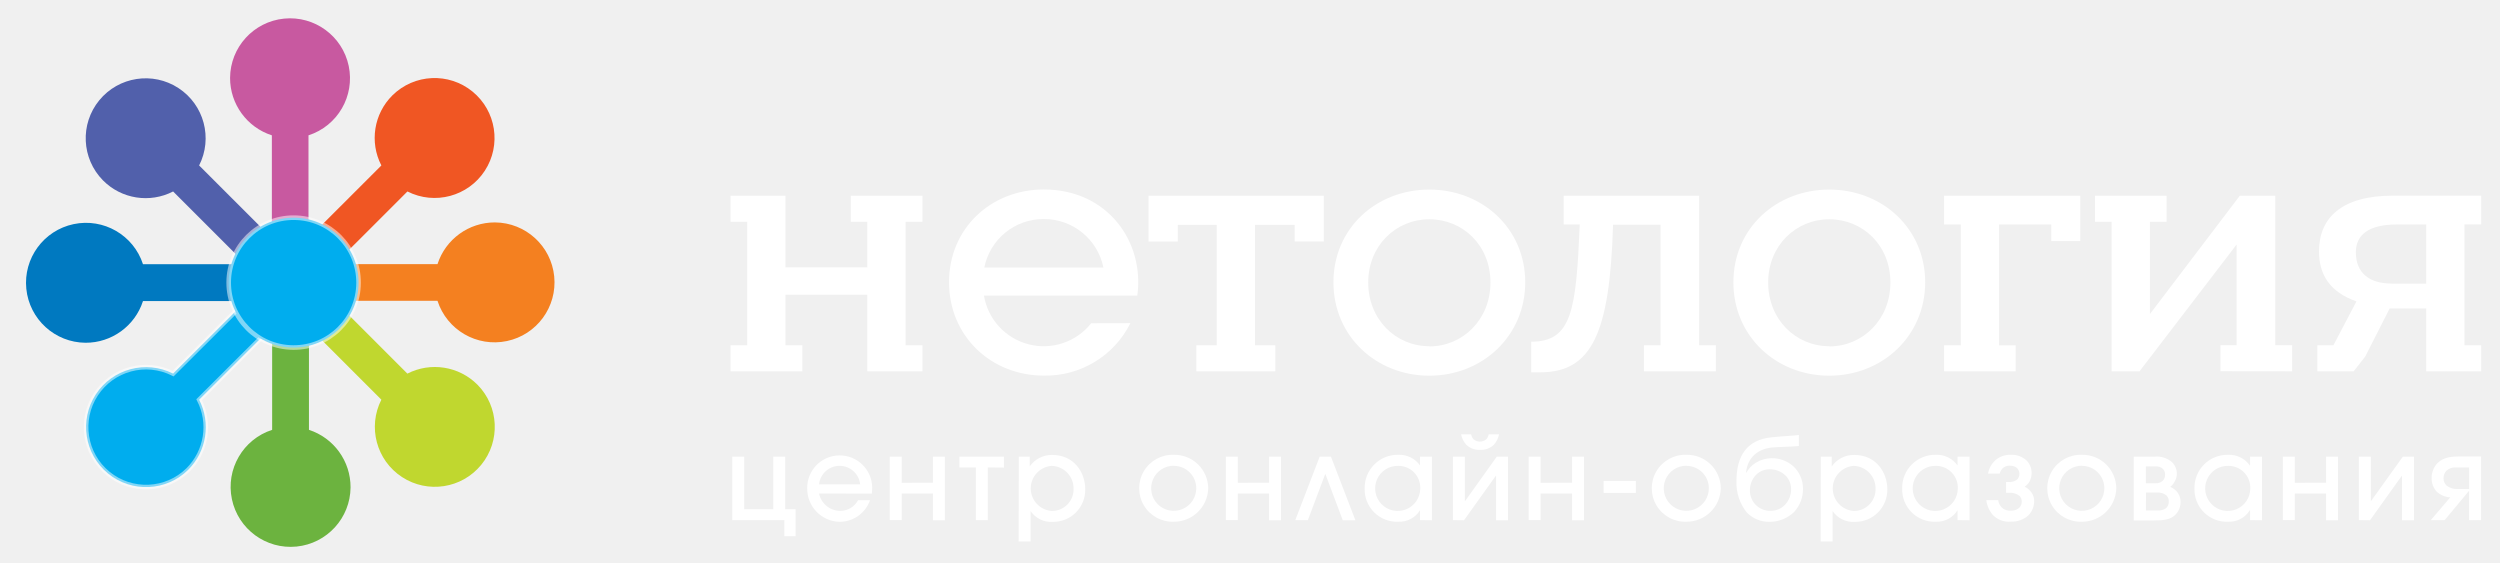
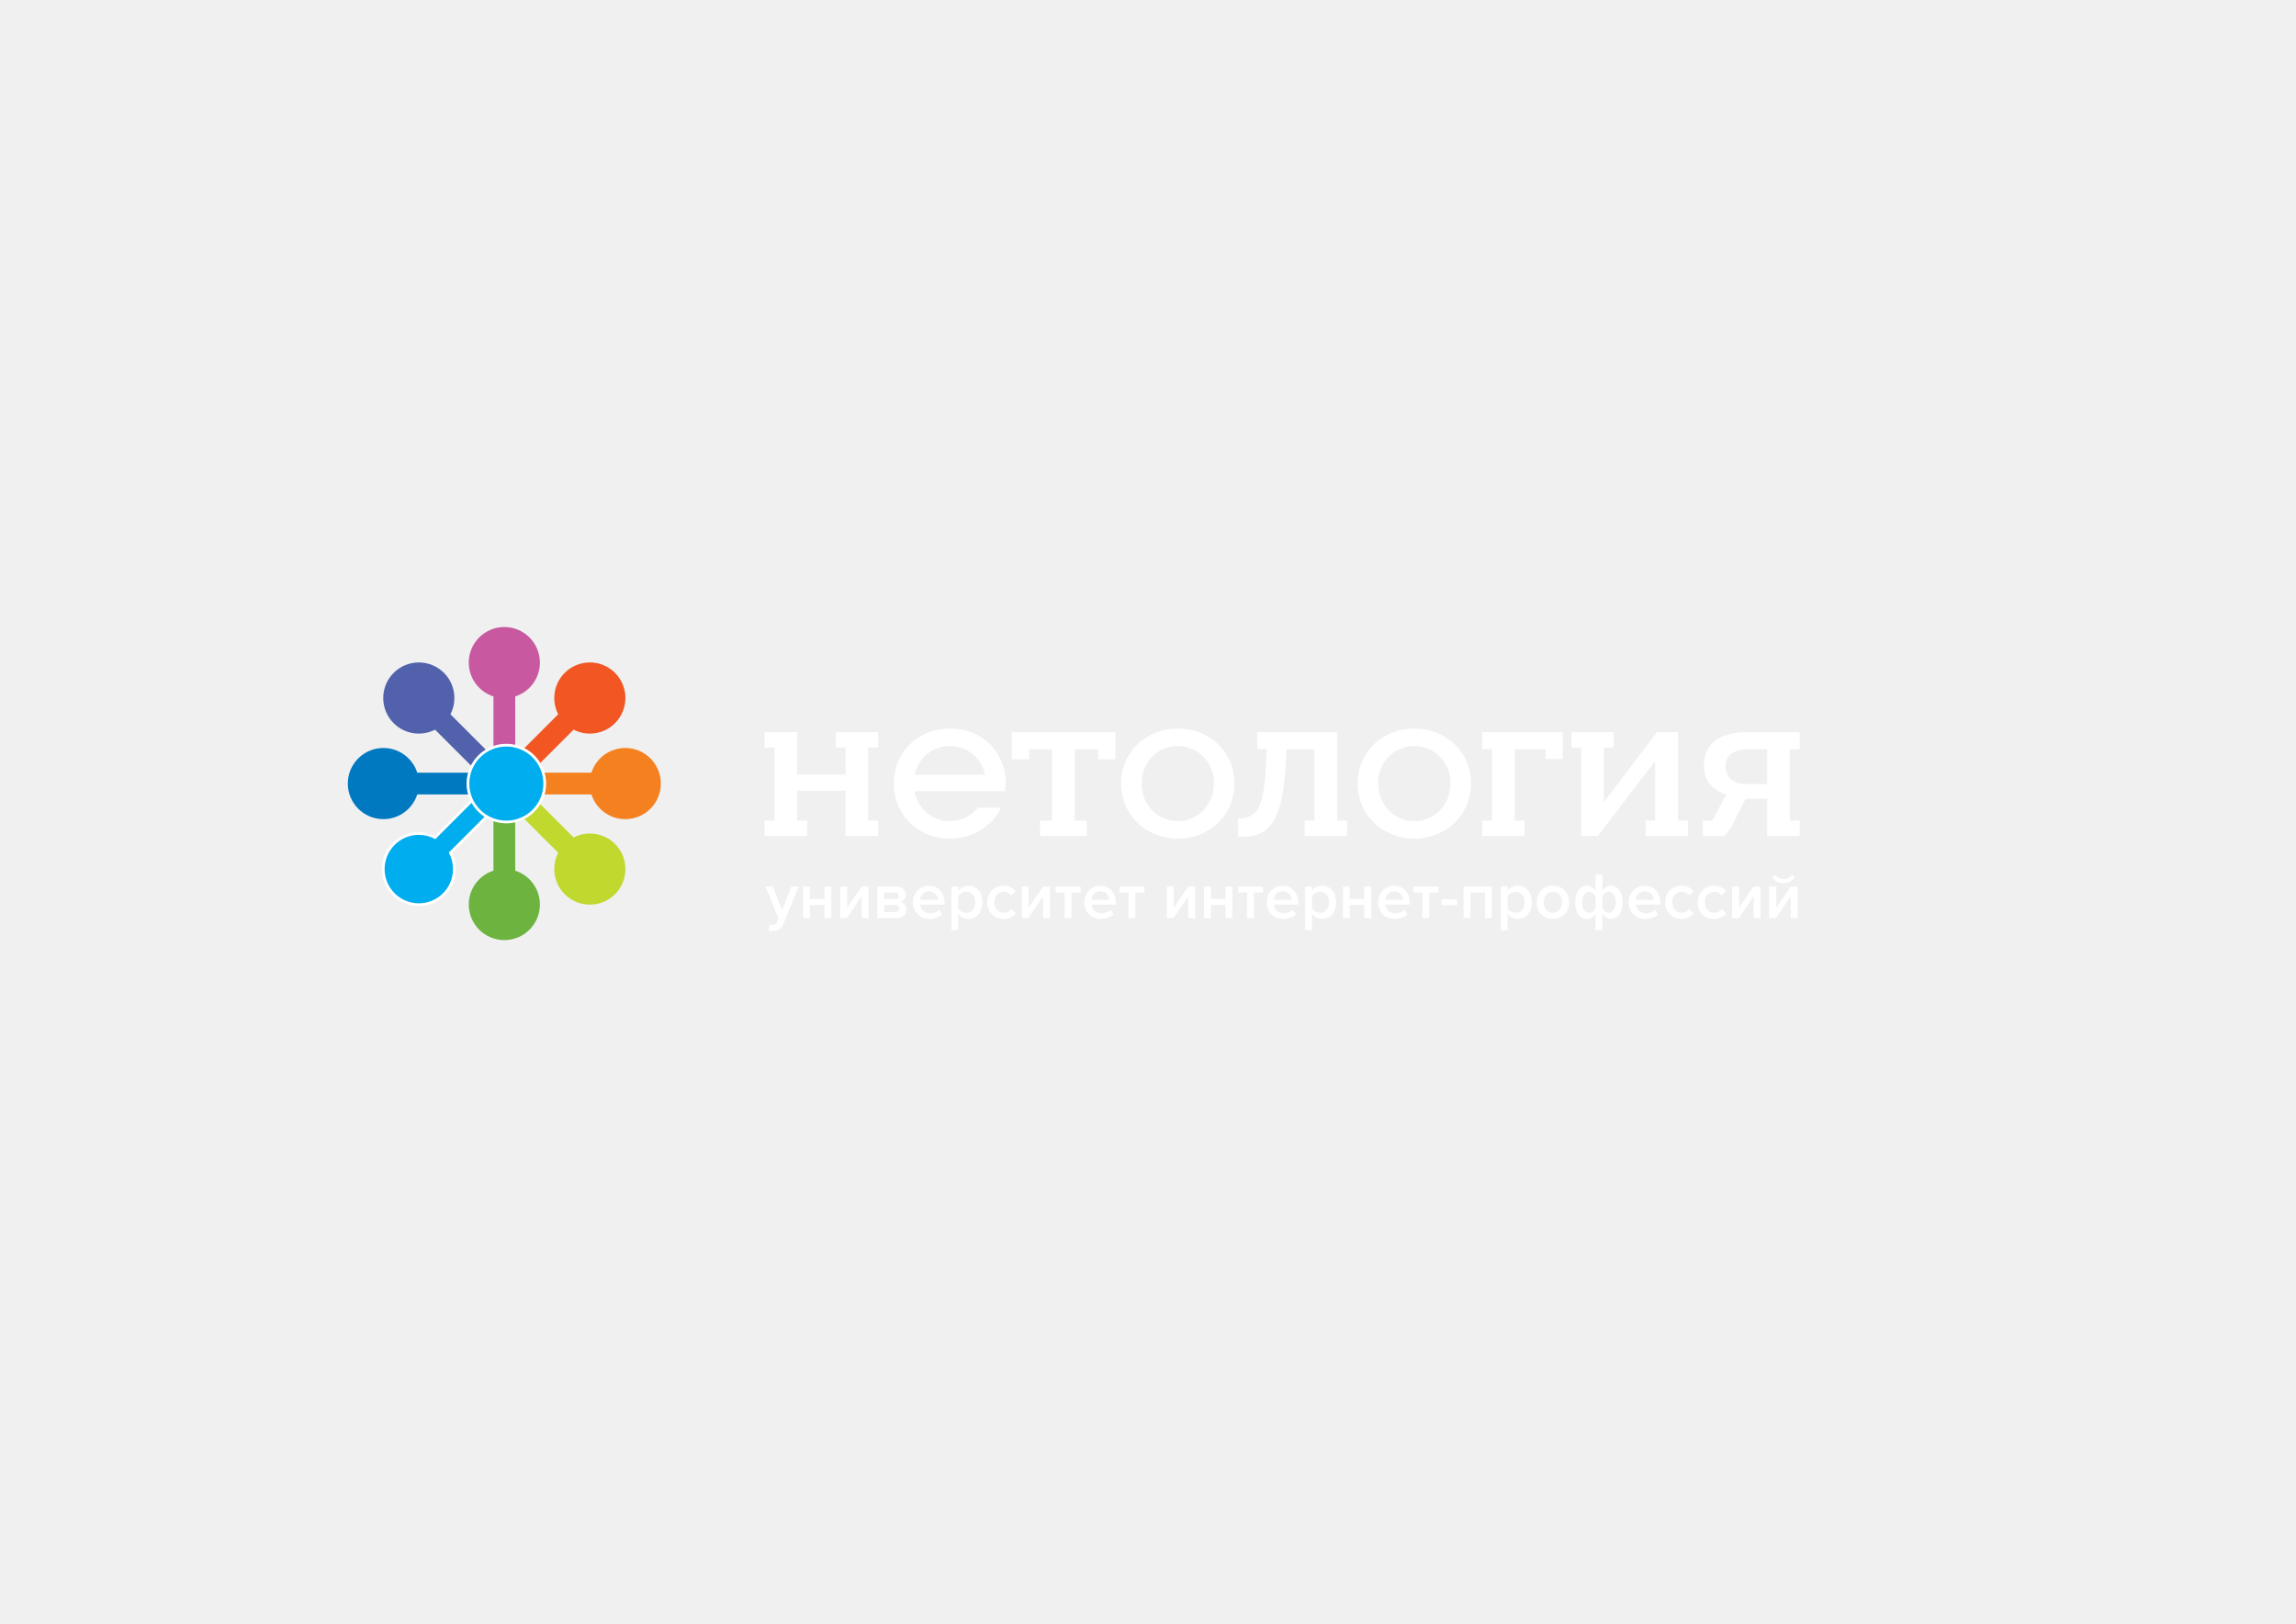
- <svg xmlns="http://www.w3.org/2000/svg" id="Layer_1" data-name="Layer 1" width="542" height="122" viewBox="0 0 542 122">
-   <defs>
-     <style>.cls-1{fill:#c859a0;}.cls-1,.cls-2,.cls-3,.cls-4,.cls-5,.cls-6,.cls-7,.cls-8{fill-rule:evenodd;}.cls-2{fill:#5160ab;}.cls-3{fill:#0079c0;}.cls-4{fill:#00adee;  stroke:#fff; stroke-opacity: 0.5;}.cls-5{fill:#6cb33f;}.cls-6{fill:#c0d72f;}.cls-7{fill:#f48020;}.cls-8{fill:#f05623;}.cls-9{fill:#fff;}</style>
-   </defs>
-   <path class="cls-1" d="M49.88,16.88a13,13,0,1,1,17,12.46V61.05c0,.12-.18.21-.4.21H59.34c-.22,0-.4-.1-.4-.21V29.34A13.06,13.06,0,0,1,49.88,16.88Z" />
-   <path class="cls-2" d="M22.32,39.1a13,13,0,1,1,20.85-3.23L65.6,58.3c.08.08,0,.27-.13.43L60.38,63.8c-.15.15-.35.22-.43.13L37.53,41.51A13,13,0,0,1,22.32,39.1Z" />
-   <path class="cls-3" d="M18.54,74.31A13,13,0,1,1,31,57.28H62.71c.12,0,.21.18.21.4v7.19c0,.22-.1.4-.21.4H31A13.05,13.05,0,0,1,18.54,74.31Z" />
-   <path class="cls-4" d="M40.77,101.88A13,13,0,1,1,37.53,81L60,58.59c.08-.08.27,0,.43.14l5.08,5.07c.16.16.21.35.13.43L43.17,86.66A13.06,13.06,0,0,1,40.77,101.88Z" />
-   <path class="cls-5" d="M76,105.65a13,13,0,1,1-17-12.46V61.48c0-.12.18-.21.4-.21h7.18c.22,0,.4.09.4.21V93.19A13.06,13.06,0,0,1,76,105.65Z" />
-   <path class="cls-6" d="M103.53,83.42a13,13,0,1,1-20.85,3.23L60.26,64.23c-.08-.08,0-.28.13-.43l5.08-5.08c.16-.16.35-.21.43-.13L88.32,81A13.05,13.05,0,0,1,103.53,83.42Z" />
-   <path class="cls-7" d="M107.31,48.22a13,13,0,1,1-12.46,17H63.14c-.11,0-.21-.17-.21-.4V57.67c0-.22.1-.4.21-.4H94.85A13.05,13.05,0,0,1,107.31,48.22Z" />
-   <path class="cls-8" d="M85.09,20.66a13,13,0,1,1,3.24,20.85L65.89,63.94c-.08.08-.27,0-.43-.14l-5.08-5.08c-.16-.16-.21-.35-.13-.43L82.68,35.87A13,13,0,0,1,85.09,20.66Z" />
-   <path class="cls-4" d="M49.58,61.23a14.08,14.08,0,1,1,14,14.12A14.08,14.08,0,0,1,49.58,61.23Z" />
-   <path class="cls-9" d="M259.37,80.5V74.86h4.42V48.75h-8.45v3.61H249V42.43h38v9.92h-6.32V48.75h-8.6V74.86h4.41V80.5Z" />
-   <path class="cls-9" d="M421.47,80.5V74.86h3.63V48.67h-3.63V42.43H451v9.84h-6.29v-3.6H433.4v26.2H437V80.5Z" />
-   <path class="cls-9" d="M526,80.5V66.87h-7.92l-5.3,10.43-2.51,3.2H502.4V74.86h3.48l5-9.52c-5.71-2-8.12-5.73-8.12-10.84,0-7.27,4.92-12.08,16-12.08h19.16v6.23h-3.63v26.2h3.63V80.5Zm-7.54-19H526V48.67h-6.4c-6.09,0-8.85,2.27-8.85,6C510.74,59.23,513.73,61.47,518.45,61.47Z" />
-   <path class="cls-9" d="M396.59,41.1c11.5,0,20.79,8.45,20.79,20.1s-9.29,20.25-20.79,20.25S375.8,72.92,375.8,61.2,385.09,41.1,396.59,41.1Zm0,34c7.23,0,13.25-5.79,13.25-13.86s-6-13.7-13.25-13.7-13.25,5.71-13.25,13.7S389.28,75.06,396.59,75.06Z" />
-   <path class="cls-9" d="M309.88,41.1c11.5,0,20.79,8.45,20.79,20.1s-9.29,20.25-20.79,20.25-20.79-8.53-20.79-20.25S298.38,41.1,309.88,41.1Zm0,34c7.23,0,13.25-5.79,13.25-13.86s-6-13.7-13.25-13.7-13.25,5.71-13.25,13.7S302.57,75.06,309.88,75.06Z" />
-   <path class="cls-9" d="M368.37,74.86V42.43H339v6.23h3.49c-.8,18.52-1.64,25.42-10.52,25.42v6.64c.38,0,1.55,0,1.91,0,11.24,0,15.13-8.45,15.83-32H360V74.86h-3.59V80.5H372V74.86Z" />
-   <path class="cls-9" d="M236.57,70.08a13.13,13.13,0,0,1-23.25-6h33.25c1.59-11.7-6.47-23-20.27-23-11.49,0-20.55,8.45-20.55,20.1s9.06,20.25,20.55,20.25a20.51,20.51,0,0,0,18.77-11.37ZM226.31,47.49A13.12,13.12,0,0,1,239.22,58H213.4A13.06,13.06,0,0,1,226.31,47.49Z" />
-   <polygon class="cls-9" points="184.53 42.43 184.53 42.44 184.46 42.44 184.46 48.08 188.03 48.08 188.03 57.96 170.29 57.96 170.29 42.43 158.38 42.43 158.38 42.44 158.38 47.19 158.38 48.08 161.99 48.08 161.99 74.86 158.38 74.86 158.38 80.5 173.95 80.5 173.95 74.86 170.29 74.86 170.29 63.9 188.03 63.9 188.03 80.5 199.99 80.5 199.99 74.86 199.99 74.85 196.33 74.85 196.33 48.08 199.99 48.08 199.99 47.14 199.99 42.44 199.99 42.43 184.53 42.43" />
-   <polygon class="cls-9" points="493.28 74.84 493.28 42.43 485.59 42.43 466.1 68.09 466.1 48.08 469.72 48.08 469.72 42.44 454.19 42.43 454.19 42.44 454.19 48.08 457.8 48.08 457.8 80.5 463.89 80.5 463.97 80.34 484.9 53.01 484.9 74.84 481.4 74.84 481.4 80.48 496.94 80.5 496.94 80.48 496.94 74.86 496.94 74.84 493.28 74.84" />
-   <path class="cls-9" d="M158.75,99h2.59V110.4h6.3V99h2.59V110.4h2.26v5.85h-2.44v-3.48h-11.3Z" />
-   <path class="cls-9" d="M177.57,107a4.72,4.72,0,0,0,4.53,3.76,4.4,4.4,0,0,0,3.93-2.31h2.59a7,7,0,0,1-6.62,4.68,7.19,7.19,0,0,1-7-7.27,7,7,0,1,1,14.09-.17c0,.47-.05,1.14-.08,1.32Zm8.91-2a4.48,4.48,0,0,0-8.91,0Z" />
-   <path class="cls-9" d="M202.26,104.65V99h2.59v13.79h-2.59V107h-6.77v5.75H192.9V99h2.59v5.67Z" />
-   <path class="cls-9" d="M214.15,101.34v11.42h-2.58V101.34H208V99h9.66v2.37Z" />
-   <path class="cls-9" d="M220.88,99h2.36v2.12h0a5.83,5.83,0,0,1,4.9-2.49c4.68,0,7.14,3.76,7.14,7.44a6.93,6.93,0,0,1-7,7.07,5.4,5.4,0,0,1-4.85-2.34h0v6.59h-2.59Zm7.14,2a4.9,4.9,0,0,0,.07,9.78,4.69,4.69,0,0,0,4.66-4.85A4.88,4.88,0,0,0,228,101Z" />
-   <path class="cls-9" d="M254.5,113.11a7.26,7.26,0,1,1,0-14.51,7.32,7.32,0,0,1,7.44,7.22A7.42,7.42,0,0,1,254.5,113.11Zm0-12.14a4.89,4.89,0,1,0,4.85,4.85A4.85,4.85,0,0,0,254.5,101Z" />
-   <path class="cls-9" d="M275.13,104.65V99h2.59v13.79h-2.59V107h-6.77v5.75h-2.59V99h2.59v5.67Z" />
-   <path class="cls-9" d="M283.55,112.76h-2.73L286.11,99h2.44l5.3,13.79h-2.74l-3.76-10h-.05Z" />
-   <path class="cls-9" d="M307.86,112.76v-2.14h0a5.25,5.25,0,0,1-4.68,2.49,7,7,0,0,1-7.32-7.19,7.15,7.15,0,0,1,7.32-7.32,5.47,5.47,0,0,1,4.68,2.31h0V99h2.59v13.79ZM303.13,101a4.89,4.89,0,1,0,4.78,4.93A4.72,4.72,0,0,0,303.13,101Z" />
-   <path class="cls-9" d="M315,112.76V99h2.59v9.68L324.51,99h2.42v13.79h-2.59v-9.71l-6.94,9.71ZM325,94.17a4.85,4.85,0,0,1-1.12,2.24,4,4,0,0,1-3,1.12,4,4,0,0,1-3-1.12,4.92,4.92,0,0,1-1.12-2.24h2.19a2,2,0,0,0,.55,1.1,2.16,2.16,0,0,0,2.69,0,2,2,0,0,0,.55-1.1Z" />
-   <path class="cls-9" d="M340.82,104.65V99h2.59v13.79h-2.59V107H334v5.75h-2.59V99H334v5.67Z" />
-   <path class="cls-9" d="M347.66,106.86v-2.59h7v2.59Z" />
-   <path class="cls-9" d="M365.63,113.11a7.26,7.26,0,1,1,0-14.51,7.32,7.32,0,0,1,7.44,7.22A7.42,7.42,0,0,1,365.63,113.11Zm0-12.14a4.89,4.89,0,1,0,4.85,4.85A4.85,4.85,0,0,0,365.63,101Z" />
-   <path class="cls-9" d="M390,96.69c-1.27.17-4.53.2-5.77.32-2.81.28-5.3,1.84-5.7,5.45h.1a5.66,5.66,0,0,1,2-2.12,6.56,6.56,0,0,1,3.46-1,6.9,6.9,0,0,1,4.8,1.84,6.63,6.63,0,0,1,2,4.83,7.26,7.26,0,0,1-1.94,5,7.62,7.62,0,0,1-5.3,2.12,6.72,6.72,0,0,1-4.93-2,10.3,10.3,0,0,1-2.26-6.79c0-5.65,2.39-9,7.59-9.53,2.61-.27,4.48-.32,5.95-.5Zm-2.89,6.42a4.84,4.84,0,0,0-3.46-1.37,4.1,4.1,0,0,0-3,1.27,4.78,4.78,0,0,0-1.27,3.23,4.38,4.38,0,0,0,4.48,4.51,4.29,4.29,0,0,0,3.11-1.29,4.88,4.88,0,0,0,1.34-3.34A4.18,4.18,0,0,0,387.13,103.11Z" />
-   <path class="cls-9" d="M394.75,99h2.37v2.12h0a5.83,5.83,0,0,1,4.9-2.49c4.68,0,7.15,3.76,7.15,7.44a6.94,6.94,0,0,1-7,7.07,5.41,5.41,0,0,1-4.86-2.34h0v6.59h-2.59Zm7.14,2a4.9,4.9,0,0,0,.08,9.78,4.69,4.69,0,0,0,4.65-4.85A4.88,4.88,0,0,0,401.89,101Z" />
-   <path class="cls-9" d="M424.39,112.76v-2.14h0a5.24,5.24,0,0,1-4.68,2.49,7,7,0,0,1-7.32-7.19,7.15,7.15,0,0,1,7.32-7.32,5.47,5.47,0,0,1,4.68,2.31h0V99H427v13.79ZM419.67,101a4.89,4.89,0,1,0,4.78,4.93A4.72,4.72,0,0,0,419.67,101Z" />
-   <path class="cls-9" d="M431,102.68a5,5,0,0,1,1.44-2.76,4.81,4.81,0,0,1,3.51-1.32,4.67,4.67,0,0,1,3.41,1.24,3.76,3.76,0,0,1,1.09,2.71,3.91,3.91,0,0,1-.42,1.79,3.29,3.29,0,0,1-1.09,1.17,4.06,4.06,0,0,1,1.47,1.24,3.15,3.15,0,0,1,.6,1.89,4.43,4.43,0,0,1-1.22,3.06,5.37,5.37,0,0,1-3.86,1.39,4.78,4.78,0,0,1-3.81-1.37,6,6,0,0,1-1.49-3.29h2.58a2.62,2.62,0,0,0,1.1,1.87,2.83,2.83,0,0,0,1.59.42,2.61,2.61,0,0,0,1.89-.65,1.84,1.84,0,0,0,.52-1.34,1.72,1.72,0,0,0-.47-1.22,3.32,3.32,0,0,0-2.32-.67h-.6V104.5h.42a2.83,2.83,0,0,0,2-.55,1.75,1.75,0,0,0,.47-1.2,1.86,1.86,0,0,0-.52-1.29,2.39,2.39,0,0,0-1.54-.5,2.11,2.11,0,0,0-1.62.6,3.1,3.1,0,0,0-.6,1.12Z" />
-   <path class="cls-9" d="M451.37,113.11a7.26,7.26,0,1,1,0-14.51,7.32,7.32,0,0,1,7.44,7.22A7.42,7.42,0,0,1,451.37,113.11Zm0-12.14a4.89,4.89,0,1,0,4.85,4.85A4.84,4.84,0,0,0,451.37,101Z" />
-   <path class="cls-9" d="M467.15,99a5,5,0,0,1,3.79,1.24,3.54,3.54,0,0,1,1,2.49,3.27,3.27,0,0,1-.57,1.82,2.87,2.87,0,0,1-.87,1,4,4,0,0,1,1.32.9,3.25,3.25,0,0,1,.92,2.39,3.87,3.87,0,0,1-1,2.64c-1.1,1.2-2.64,1.35-4.73,1.35h-4.41V99Zm.18,5.77a2.08,2.08,0,0,0,1.59-.57,1.87,1.87,0,0,0,.47-1.32,1.67,1.67,0,0,0-.45-1.2,2.09,2.09,0,0,0-1.59-.57h-2.12v3.66Zm-2.09,5.9h2.51a2.92,2.92,0,0,0,1.79-.45,1.75,1.75,0,0,0,.65-1.47,1.8,1.8,0,0,0-.53-1.37,3,3,0,0,0-2-.6h-2.41Z" />
-   <path class="cls-9" d="M487.81,112.76v-2.14h-.05a5.24,5.24,0,0,1-4.68,2.49,7,7,0,0,1-7.32-7.19,7.14,7.14,0,0,1,7.32-7.32,5.46,5.46,0,0,1,4.68,2.31h.05V99h2.59v13.79ZM483.08,101a4.89,4.89,0,1,0,4.78,4.93A4.72,4.72,0,0,0,483.08,101Z" />
-   <path class="cls-9" d="M504.29,104.65V99h2.59v13.79h-2.59V107h-6.77v5.75h-2.59V99h2.59v5.67Z" />
-   <path class="cls-9" d="M511.4,112.76V99H514v9.68L520.94,99h2.41v13.79h-2.59v-9.71l-6.94,9.71Z" />
-   <path class="cls-9" d="M537.89,112.76h-2.59v-6.37h0l-5.3,6.37h-3l4.21-4.93a4.69,4.69,0,0,1-2.91-1.22,4.17,4.17,0,0,1-1.12-3,4.58,4.58,0,0,1,1.27-3.21c1.3-1.32,3.24-1.44,4.7-1.44h4.75Zm-2.59-11.42h-3a2.72,2.72,0,0,0-1.92.72,2.26,2.26,0,0,0-.62,1.64,2.1,2.1,0,0,0,.65,1.57,3.67,3.67,0,0,0,2.44.75h2.46Z" />
+ <svg xmlns="http://www.w3.org/2000/svg" xmlns:xlink="http://www.w3.org/1999/xlink" version="1.1" id="Layer_1" x="0px" y="0px" width="841.89px" height="595.281px" viewBox="0 0 841.89 595.281" enable-background="new 0 0 841.89 595.281" xml:space="preserve">
+   <g>
+     <defs>
+       <rect id="SVGID_1_" width="841.89" height="595.281" />
+     </defs>
+     <clipPath id="SVGID_2_">
+       <use xlink:href="#SVGID_1_" overflow="visible" />
+     </clipPath>
+     <path clip-path="url(#SVGID_2_)" fill-rule="evenodd" clip-rule="evenodd" fill="#C859A1" d="M171.884,242.879   c0.017-7.201,5.872-13.027,13.072-13.006c7.204,0.018,13.029,5.875,13.013,13.078c-0.011,5.799-3.813,10.705-9.053,12.385v31.715   c0,0.115-0.181,0.215-0.398,0.215h-7.182c-0.223,0-0.4-0.1-0.4-0.215v-31.715C175.674,253.645,171.869,248.701,171.884,242.879" />
+     <path clip-path="url(#SVGID_2_)" fill-rule="evenodd" clip-rule="evenodd" fill="#5261AC" d="M144.318,265.1   c-5.078-5.102-5.057-13.365,0.047-18.437c5.105-5.083,13.367-5.061,18.451,0.046c4.09,4.108,4.872,10.262,2.354,15.161   l22.429,22.425c0.079,0.08,0.022,0.274-0.135,0.43l-5.08,5.078c-0.154,0.152-0.347,0.219-0.429,0.135l-22.429-22.432   C154.608,270.036,148.429,269.23,144.318,265.1" />
+     <path clip-path="url(#SVGID_2_)" fill-rule="evenodd" clip-rule="evenodd" fill="#0079C1" d="M140.542,300.309   c-7.198-0.02-13.029-5.877-13.006-13.074c0.017-7.203,5.872-13.031,13.076-13.012c5.8,0.01,10.708,3.814,12.389,9.053h31.713   c0.116,0,0.212,0.179,0.212,0.396v7.186c0,0.219-0.096,0.396-0.212,0.396h-31.716C151.309,296.52,146.368,300.32,140.542,300.309" />
+     <path clip-path="url(#SVGID_2_)" fill-rule="evenodd" clip-rule="evenodd" fill="#00AEEF" stroke="#fff" d="M162.768,327.875   c-5.105,5.078-13.367,5.057-18.443-0.049c-5.082-5.109-5.063-13.369,0.047-18.449c4.107-4.094,10.264-4.873,15.159-2.355   l22.428-22.429c0.082-0.078,0.272-0.018,0.428,0.136l5.078,5.075c0.157,0.16,0.215,0.353,0.135,0.429l-22.43,22.432   C167.697,317.578,166.894,323.764,162.768,327.875" />
+     <path clip-path="url(#SVGID_2_)" fill-rule="evenodd" clip-rule="evenodd" fill="#6CB33F" d="M197.97,331.646   c-0.018,7.203-5.874,13.031-13.073,13.008c-7.203-0.02-13.028-5.873-13.013-13.078c0.011-5.793,3.814-10.705,9.056-12.385v-31.717   c0-0.117,0.178-0.209,0.398-0.209h7.182c0.219,0,0.398,0.092,0.398,0.209v31.717C194.178,320.887,197.985,325.822,197.97,331.646" />
+     <path clip-path="url(#SVGID_2_)" fill-rule="evenodd" clip-rule="evenodd" fill="#C1D82F" d="M225.533,309.424   c5.079,5.107,5.057,13.369-0.047,18.441c-5.103,5.08-13.365,5.061-18.447-0.046c-4.092-4.108-4.875-10.265-2.356-15.161   l-22.427-22.425c-0.082-0.084-0.022-0.278,0.131-0.43l5.08-5.078c0.156-0.156,0.349-0.215,0.431-0.135l22.426,22.432   C215.244,304.492,221.424,305.299,225.533,309.424" />
+     <path clip-path="url(#SVGID_2_)" fill-rule="evenodd" clip-rule="evenodd" fill="#F58020" d="M229.311,274.221   c7.199,0.021,13.03,5.877,13.007,13.074c-0.019,7.203-5.873,13.028-13.079,13.014c-5.797-0.016-10.701-3.815-12.387-9.059h-31.714   c-0.114,0-0.21-0.174-0.21-0.398v-7.18c0-0.217,0.096-0.4,0.21-0.4h31.717C218.544,278.012,223.485,274.207,229.311,274.221" />
+     <path clip-path="url(#SVGID_2_)" fill-rule="evenodd" clip-rule="evenodd" fill="#F15623" d="M207.086,246.66   c5.105-5.086,13.367-5.061,18.445,0.041c5.078,5.105,5.059,13.365-0.049,18.449c-4.107,4.096-10.266,4.875-15.16,2.356   l-22.427,22.431c-0.08,0.08-0.274,0.018-0.43-0.136l-5.078-5.077c-0.156-0.156-0.213-0.349-0.133-0.429l22.43-22.43   C202.155,256.945,202.959,250.764,207.086,246.66" />
+     <path clip-path="url(#SVGID_2_)" fill-rule="evenodd" clip-rule="evenodd" fill="#00AEEF" stroke="#fff" d="M171.581,287.234   c0.018-7.775,6.342-14.07,14.116-14.045c7.779,0.018,14.07,6.338,14.053,14.121c-0.019,7.774-6.343,14.064-14.12,14.045   C177.851,301.332,171.563,295.014,171.581,287.234" />
+     <polygon clip-path="url(#SVGID_2_)" fill="#fff" points="381.369,306.498 381.369,300.863 385.787,300.863 385.787,274.746   377.335,274.746 377.335,278.353 370.987,278.353 370.987,268.432 409.007,268.432 409.007,278.353 402.687,278.353   402.687,274.746 394.087,274.746 394.087,300.863 398.499,300.863 398.499,306.498  " />
+     <polygon clip-path="url(#SVGID_2_)" fill="#fff" points="543.473,306.498 543.473,300.863 547.101,300.863 547.101,274.666   543.473,274.666 543.473,268.432 573.001,268.432 573.001,278.27 566.709,278.27 566.709,274.666 555.399,274.666 555.399,300.863   558.988,300.863 558.988,306.498  " />
+     <path clip-path="url(#SVGID_2_)" fill="#fff" d="M647.989,306.498v-13.629h-7.919l-5.303,10.432l-2.511,3.197h-7.861v-5.639   h3.482l5.034-9.516c-5.71-1.99-8.117-5.734-8.117-10.836c0-7.27,4.92-12.076,15.96-12.076h19.161v6.234h-3.63v26.197h3.63v5.635   H647.989z M640.448,287.465h7.541v-12.799h-6.398c-6.091,0-8.85,2.27-8.85,5.99C632.741,285.225,635.729,287.465,640.448,287.465" />
+     <path clip-path="url(#SVGID_2_)" fill="#fff" d="M518.591,267.096c11.497,0,20.785,8.451,20.785,20.102   c0,11.724-9.288,20.252-20.785,20.252c-11.496,0-20.786-8.528-20.786-20.252C497.805,275.547,507.095,267.096,518.591,267.096    M518.591,301.055c7.232,0,13.249-5.787,13.249-13.857c0-7.996-6.017-13.704-13.249-13.704c-7.311,0-13.251,5.708-13.251,13.704   C505.34,295.268,511.28,301.055,518.591,301.055" />
+     <path clip-path="url(#SVGID_2_)" fill="#fff" d="M431.876,267.096c11.498,0,20.785,8.451,20.785,20.102   c0,11.724-9.287,20.252-20.785,20.252c-11.494,0-20.785-8.528-20.785-20.252C411.091,275.547,420.382,267.096,431.876,267.096    M431.876,301.055c7.234,0,13.251-5.787,13.251-13.857c0-7.996-6.017-13.704-13.251-13.704c-7.311,0-13.247,5.708-13.247,13.704   C418.629,295.268,424.565,301.055,431.876,301.055" />
+     <path clip-path="url(#SVGID_2_)" fill="#fff" d="M490.368,300.863v-32.432h-29.374v6.235h3.488   c-0.797,18.515-1.64,25.421-10.518,25.421v6.639c0.383,0.029,1.551,0,1.913,0c11.238,0,15.133-8.449,15.834-31.98h10.282v26.117   h-3.588v5.635h15.55v-5.635H490.368z" />
+     <path clip-path="url(#SVGID_2_)" fill="#fff" d="M358.575,296.082c-2.446,3.096-6.154,4.973-10.265,4.973   c-6.414,0-11.77-4.457-12.985-11.001h33.255c1.587-11.7-6.471-22.957-20.27-22.957c-11.494,0-20.553,8.451-20.553,20.101   c0,11.725,9.059,20.252,20.553,20.252c8.311,0,15.446-4.469,18.774-11.367H358.575z M348.31,273.494   c6.232,0,11.552,4.242,12.908,10.529h-25.816C336.744,277.736,342.012,273.494,348.31,273.494" />
+     <polygon clip-path="url(#SVGID_2_)" fill="#fff" points="306.528,268.432 306.528,268.436 306.464,268.436 306.464,274.082   310.032,274.082 310.032,283.958 292.29,283.958 292.29,268.432 280.385,268.432 280.385,268.436 280.385,273.188 280.385,274.082   283.993,274.082 283.993,300.863 280.385,300.863 280.385,306.498 295.946,306.498 295.946,300.863 292.29,300.863 292.29,289.901   310.032,289.901 310.032,306.498 321.993,306.498 321.993,300.863 321.993,300.854 318.332,300.854 318.332,274.082   321.993,274.082 321.993,273.137 321.993,268.436 321.993,268.432  " />
+     <polygon clip-path="url(#SVGID_2_)" fill="#fff" points="615.278,300.836 615.278,268.432 607.589,268.432 588.097,294.088   588.097,274.082 591.717,274.082 591.717,268.436 576.187,268.432 576.187,268.436 576.187,274.082 579.799,274.082   579.799,306.498 585.891,306.498 585.967,306.344 606.902,279.014 606.902,300.836 603.404,300.836 603.404,306.48   618.935,306.498 618.935,306.48 618.935,300.863 618.935,300.836  " />
+   </g>
+   <g>
+     <path fill="#fff" d="M282.266,338.881c0.264,0.12,0.672,0.192,0.96,0.192c0.792,0,1.32-0.24,1.656-1.009l0.576-1.32   l-4.752-11.736h2.688l3.384,8.688l3.384-8.688h2.712l-5.593,13.681c-0.792,1.969-2.184,2.593-3.984,2.616   c-0.36,0-1.056-0.071-1.417-0.168L282.266,338.881z" />
+     <path fill="#fff" d="M294.46,336.601v-11.593h2.52v4.561h5.329v-4.561h2.52v11.593h-2.52v-4.824h-5.329v4.824H294.46z" />
+     <path fill="#fff" d="M308.094,336.601v-11.593h2.52v7.801l5.329-7.801h2.52v11.593h-2.52v-8.017l-5.425,8.017H308.094z" />
+     <path fill="#fff" d="M321.729,336.601v-11.593h6.937c2.208,0,3.432,1.32,3.432,2.976c0,1.393-0.888,2.329-1.944,2.641   c1.249,0.288,2.185,1.464,2.185,2.832c0,1.801-1.248,3.145-3.504,3.145H321.729z M329.529,328.416c0-0.72-0.48-1.2-1.296-1.2   h-3.984v2.353h3.984C329.049,329.568,329.529,329.063,329.529,328.416z M329.745,333.097c0-0.696-0.504-1.32-1.44-1.32h-4.056   v2.616h4.056C329.193,334.393,329.745,333.912,329.745,333.097z" />
+     <path fill="#fff" d="M334.739,330.792c0-3.36,2.448-6.072,5.88-6.072c3.48,0,5.712,2.664,5.712,6.313v0.6h-8.953   c0.192,1.753,1.512,3.192,3.696,3.192c1.128,0,2.472-0.456,3.289-1.271l1.152,1.655c-1.152,1.104-2.856,1.681-4.705,1.681   C337.331,336.889,334.739,334.465,334.739,330.792z M340.619,326.784c-2.16,0-3.144,1.655-3.264,3.072h6.528   C343.835,328.488,342.899,326.784,340.619,326.784z" />
+     <path fill="#fff" d="M351.349,334.992v6.024h-2.52v-16.009h2.52v1.584c0.864-1.152,2.208-1.872,3.72-1.872   c3,0,5.137,2.256,5.137,6.072s-2.136,6.097-5.137,6.097C353.605,336.889,352.285,336.24,351.349,334.992z M357.59,330.792   c0-2.232-1.272-3.84-3.265-3.84c-1.176,0-2.424,0.695-2.976,1.56v4.585c0.552,0.84,1.8,1.56,2.976,1.56   C356.317,334.656,357.59,333.048,357.59,330.792z" />
+     <path fill="#fff" d="M361.983,330.792c0-3.504,2.472-6.072,6-6.072c2.256,0,3.625,0.96,4.44,2.064l-1.656,1.536   c-0.648-0.912-1.536-1.368-2.664-1.368c-2.112,0-3.504,1.584-3.504,3.84s1.392,3.864,3.504,3.864c1.128,0,2.016-0.479,2.664-1.368   l1.656,1.536c-0.816,1.104-2.184,2.064-4.44,2.064C364.455,336.889,361.983,334.32,361.983,330.792z" />
+     <path fill="#fff" d="M374.633,336.601v-11.593h2.52v7.801l5.329-7.801h2.52v11.593h-2.52v-8.017l-5.425,8.017H374.633z" />
+     <path fill="#fff" d="M390.379,336.601v-9.385h-3.312v-2.208h9.168v2.208h-3.336v9.385H390.379z" />
+     <path fill="#fff" d="M397.581,330.792c0-3.36,2.448-6.072,5.88-6.072c3.48,0,5.712,2.664,5.712,6.313v0.6h-8.953   c0.192,1.753,1.512,3.192,3.696,3.192c1.128,0,2.472-0.456,3.289-1.271l1.152,1.655c-1.152,1.104-2.856,1.681-4.705,1.681   C400.173,336.889,397.581,334.465,397.581,330.792z M403.461,326.784c-2.16,0-3.144,1.655-3.264,3.072h6.528   C406.677,328.488,405.741,326.784,403.461,326.784z" />
+     <path fill="#fff" d="M413.783,336.601v-9.385h-3.312v-2.208h9.169v2.208h-3.336v9.385H413.783z" />
+     <path fill="#fff" d="M427.873,336.601v-11.593h2.521v7.801l5.328-7.801h2.521v11.593h-2.521v-8.017l-5.424,8.017H427.873z" />
+     <path fill="#fff" d="M441.508,336.601v-11.593h2.521v4.561h5.328v-4.561h2.521v11.593h-2.521v-4.824h-5.328v4.824H441.508z" />
+     <path fill="#fff" d="M457.254,336.601v-9.385h-3.313v-2.208h9.169v2.208h-3.336v9.385H457.254z" />
+     <path fill="#fff" d="M464.455,330.792c0-3.36,2.448-6.072,5.881-6.072c3.479,0,5.712,2.664,5.712,6.313v0.6h-8.952   c0.191,1.753,1.512,3.192,3.696,3.192c1.128,0,2.472-0.456,3.288-1.271l1.152,1.655c-1.152,1.104-2.856,1.681-4.705,1.681   C467.047,336.889,464.455,334.465,464.455,330.792z M470.336,326.784c-2.16,0-3.145,1.655-3.265,3.072h6.528   C473.552,328.488,472.616,326.784,470.336,326.784z" />
+     <path fill="#fff" d="M481.066,334.992v6.024h-2.521v-16.009h2.521v1.584c0.864-1.152,2.208-1.872,3.721-1.872   c3,0,5.136,2.256,5.136,6.072s-2.136,6.097-5.136,6.097C483.322,336.889,482.003,336.24,481.066,334.992z M487.307,330.792   c0-2.232-1.271-3.84-3.264-3.84c-1.177,0-2.425,0.695-2.977,1.56v4.585c0.552,0.84,1.8,1.56,2.977,1.56   C486.035,334.656,487.307,333.048,487.307,330.792z" />
+     <path fill="#fff" d="M492.42,336.601v-11.593h2.521v4.561h5.328v-4.561h2.521v11.593h-2.521v-4.824h-5.328v4.824H492.42z" />
+     <path fill="#fff" d="M505.334,330.792c0-3.36,2.448-6.072,5.881-6.072c3.479,0,5.712,2.664,5.712,6.313v0.6h-8.952   c0.191,1.753,1.512,3.192,3.696,3.192c1.128,0,2.472-0.456,3.288-1.271l1.152,1.655c-1.152,1.104-2.856,1.681-4.705,1.681   C507.926,336.889,505.334,334.465,505.334,330.792z M511.215,326.784c-2.16,0-3.145,1.655-3.265,3.072h6.528   C514.431,328.488,513.495,326.784,511.215,326.784z" />
+     <path fill="#fff" d="M521.536,336.601v-9.385h-3.313v-2.208h9.169v2.208h-3.336v9.385H521.536z" />
+     <path fill="#fff" d="M528.546,331.872v-2.16h5.761v2.16H528.546z" />
+     <path fill="#fff" d="M544.507,336.601v-9.385h-5.328v9.385h-2.521v-11.593h10.369v11.593H544.507z" />
+     <path fill="#fff" d="M552.813,334.992v6.024h-2.521v-16.009h2.521v1.584c0.864-1.152,2.208-1.872,3.721-1.872   c3,0,5.136,2.256,5.136,6.072s-2.136,6.097-5.136,6.097C555.069,336.889,553.75,336.24,552.813,334.992z M559.054,330.792   c0-2.232-1.271-3.84-3.264-3.84c-1.177,0-2.425,0.695-2.977,1.56v4.585c0.552,0.84,1.8,1.56,2.977,1.56   C557.782,334.656,559.054,333.048,559.054,330.792z" />
+     <path fill="#fff" d="M563.447,330.792c0-3.313,2.28-6.072,5.952-6.072c3.721,0,5.977,2.76,5.977,6.072   c0,3.336-2.256,6.097-5.977,6.097C565.728,336.889,563.447,334.128,563.447,330.792z M572.76,330.792c0-2.04-1.2-3.84-3.36-3.84   c-2.136,0-3.336,1.8-3.336,3.84c0,2.064,1.2,3.864,3.336,3.864C571.56,334.656,572.76,332.856,572.76,330.792z" />
+     <path fill="#fff" d="M585.025,326.615v-6.024h2.521v6.001c0.72-1.152,1.849-1.872,3.12-1.872c2.521,0,4.32,2.256,4.32,6.072   s-1.8,6.097-4.32,6.097c-1.224,0-2.328-0.648-3.12-1.896v6.024h-2.521v-6c-0.72,1.152-1.848,1.872-3.12,1.872   c-2.52,0-4.32-2.256-4.32-6.072s1.801-6.097,4.32-6.097C583.13,324.72,584.233,325.367,585.025,326.615z M580.129,330.816   c0,2.231,1.009,3.84,2.568,3.84c0.912,0,1.896-0.696,2.328-1.56v-4.585c-0.432-0.84-1.416-1.56-2.328-1.56   C581.138,326.952,580.129,328.56,580.129,330.816z M592.442,330.792c0-2.232-1.008-3.84-2.568-3.84   c-0.912,0-1.896,0.695-2.328,1.56v4.585c0.433,0.84,1.416,1.56,2.328,1.56C591.435,334.656,592.442,333.048,592.442,330.792z" />
+     <path fill="#fff" d="M597.197,330.792c0-3.36,2.448-6.072,5.881-6.072c3.479,0,5.712,2.664,5.712,6.313v0.6h-8.952   c0.191,1.753,1.512,3.192,3.696,3.192c1.128,0,2.472-0.456,3.288-1.271l1.152,1.655c-1.152,1.104-2.856,1.681-4.705,1.681   C599.789,336.889,597.197,334.465,597.197,330.792z M603.078,326.784c-2.16,0-3.145,1.655-3.265,3.072h6.528   C606.294,328.488,605.358,326.784,603.078,326.784z" />
+     <path fill="#fff" d="M610.567,330.792c0-3.504,2.473-6.072,6.001-6.072c2.256,0,3.624,0.96,4.439,2.064l-1.655,1.536   c-0.648-0.912-1.536-1.368-2.665-1.368c-2.111,0-3.504,1.584-3.504,3.84s1.393,3.864,3.504,3.864c1.129,0,2.017-0.479,2.665-1.368   l1.655,1.536c-0.815,1.104-2.184,2.064-4.439,2.064C613.04,336.889,610.567,334.32,610.567,330.792z" />
+     <path fill="#fff" d="M622.497,330.792c0-3.504,2.473-6.072,6.001-6.072c2.256,0,3.624,0.96,4.439,2.064l-1.655,1.536   c-0.648-0.912-1.536-1.368-2.665-1.368c-2.111,0-3.504,1.584-3.504,3.84s1.393,3.864,3.504,3.864c1.129,0,2.017-0.479,2.665-1.368   l1.655,1.536c-0.815,1.104-2.184,2.064-4.439,2.064C624.97,336.889,622.497,334.32,622.497,330.792z" />
+     <path fill="#fff" d="M635.146,336.601v-11.593h2.521v7.801l5.328-7.801h2.521v11.593h-2.521v-8.017l-5.424,8.017H635.146z" />
+     <path fill="#fff" d="M648.781,336.601v-11.593h2.521v7.801l5.328-7.801h2.521v11.593h-2.521v-8.017l-5.424,8.017H648.781z    M653.966,323.783c-1.704,0-3.24-0.815-4.225-2.112l1.152-0.96c0.696,0.96,1.752,1.584,3.072,1.584c1.272,0,2.353-0.6,3.049-1.584   l1.151,0.96C657.206,322.968,655.694,323.783,653.966,323.783z" />
+   </g>
</svg>
